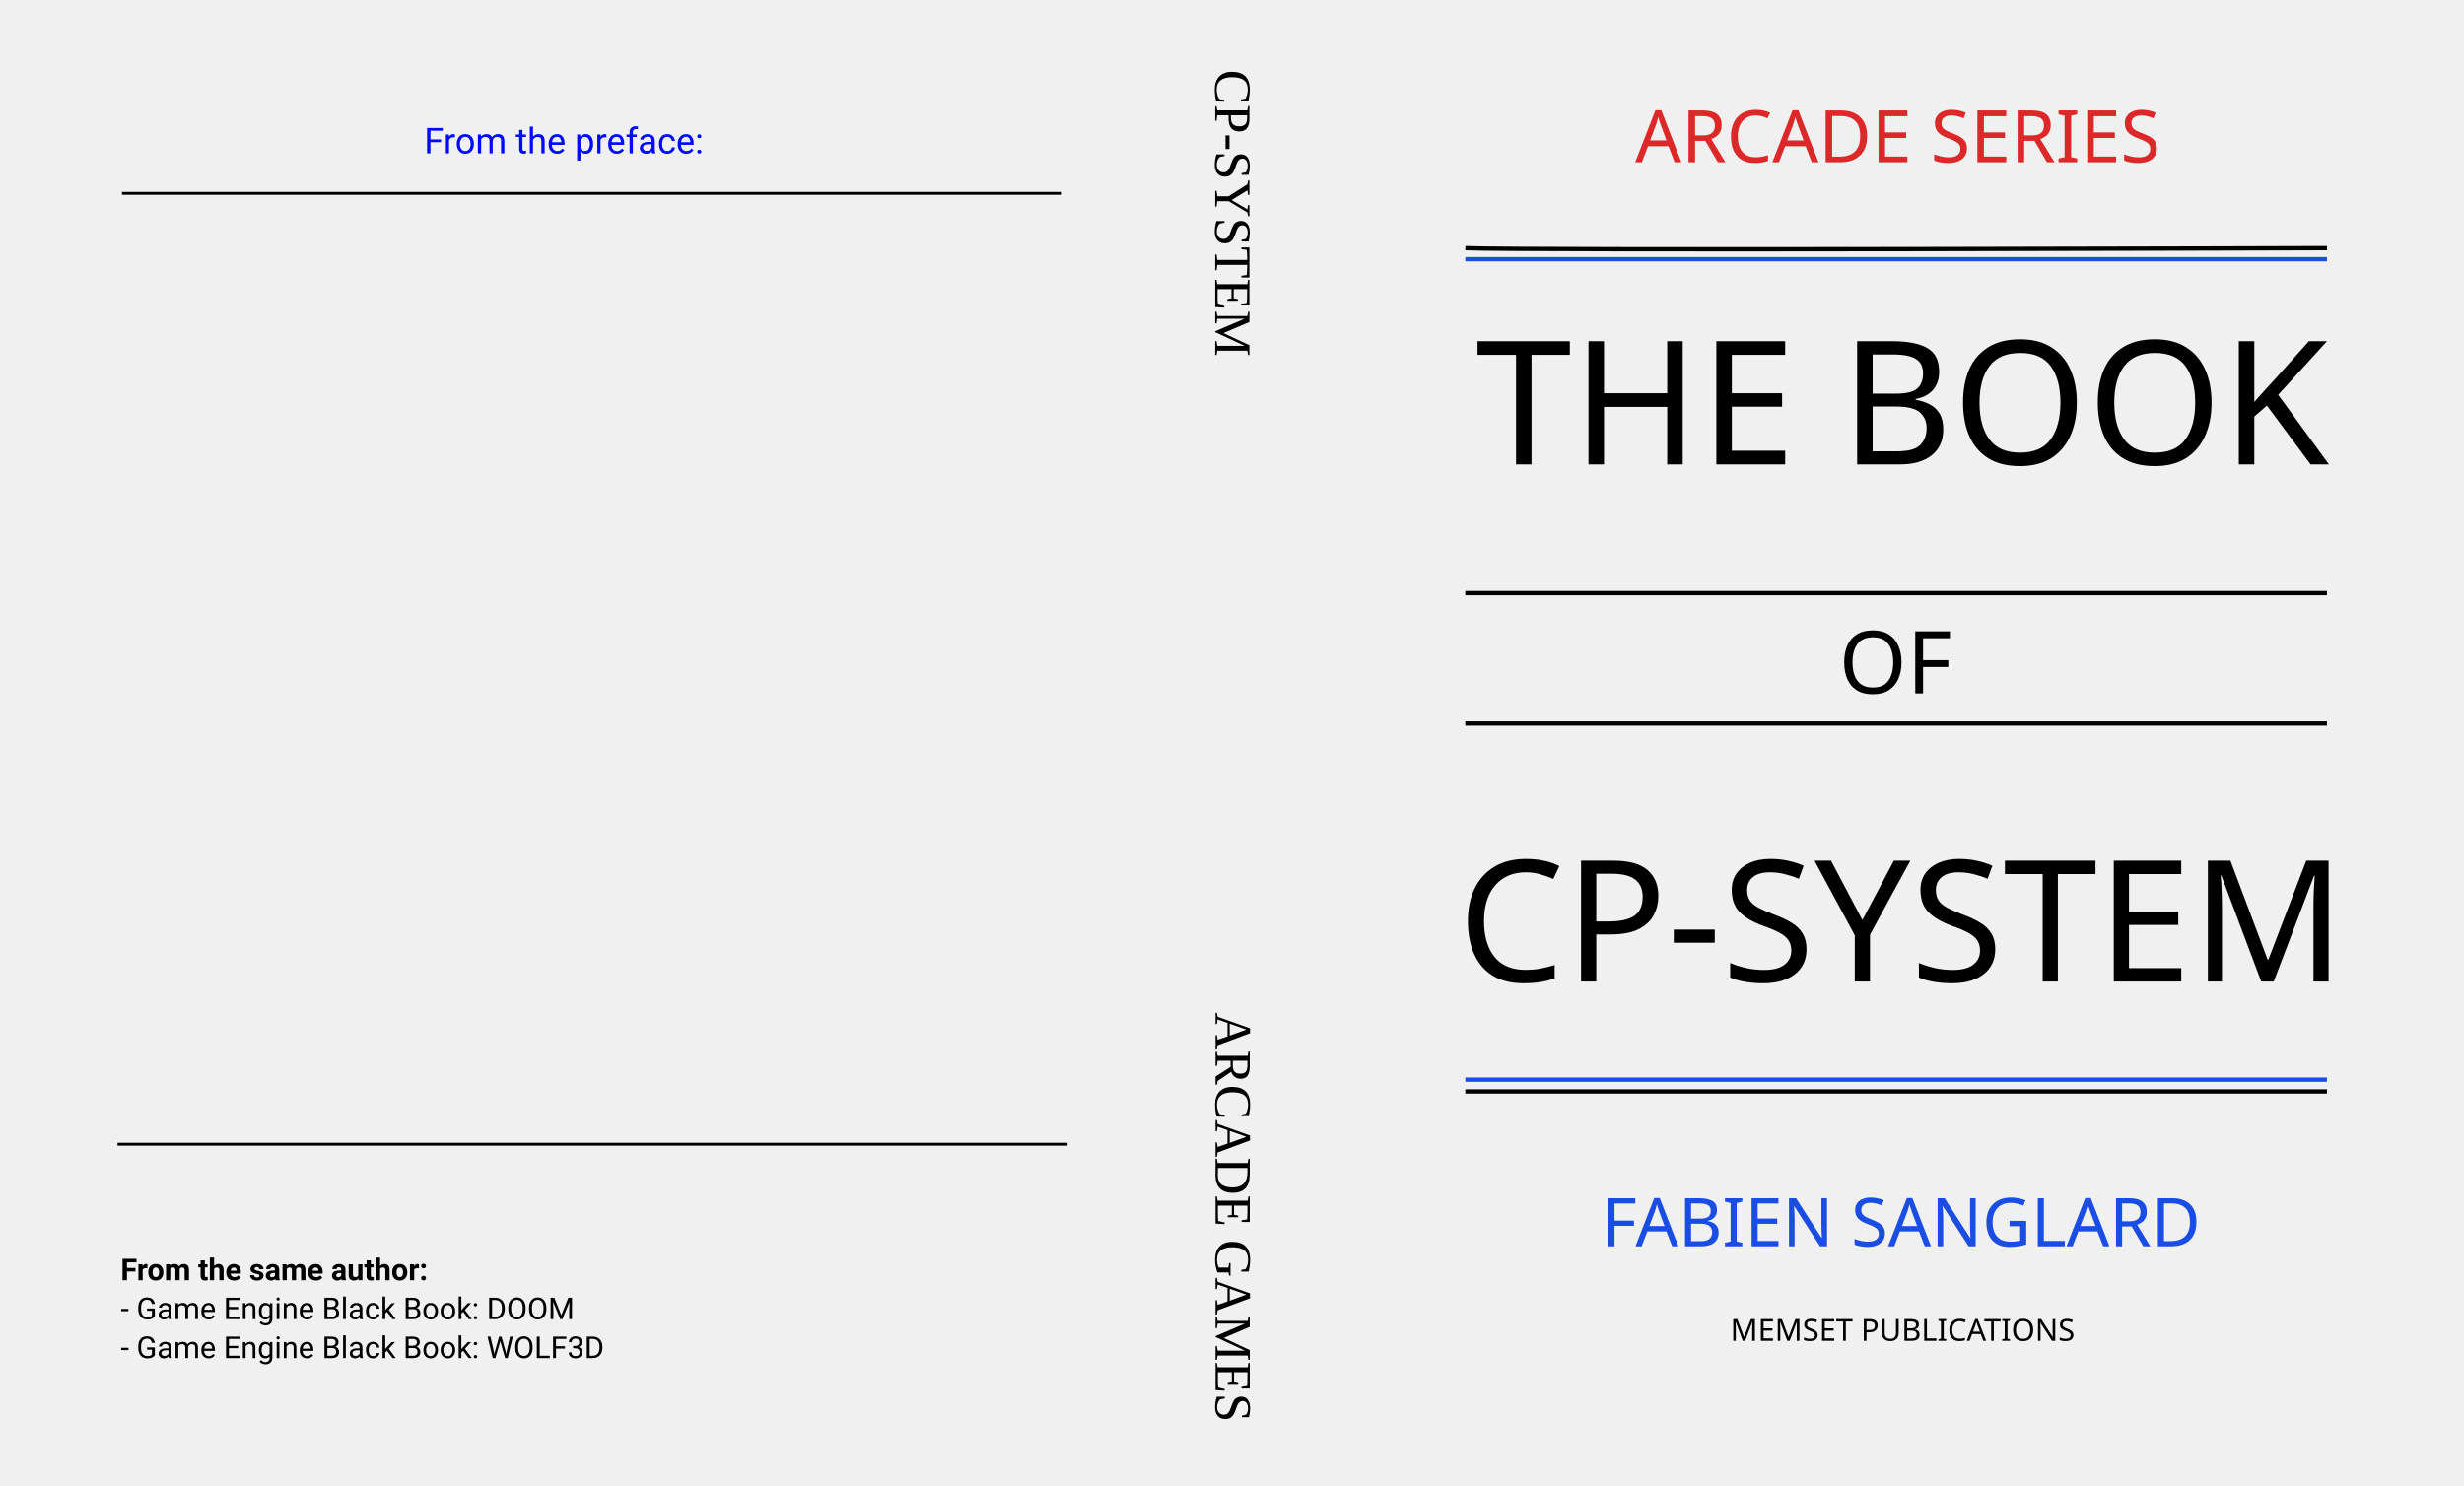
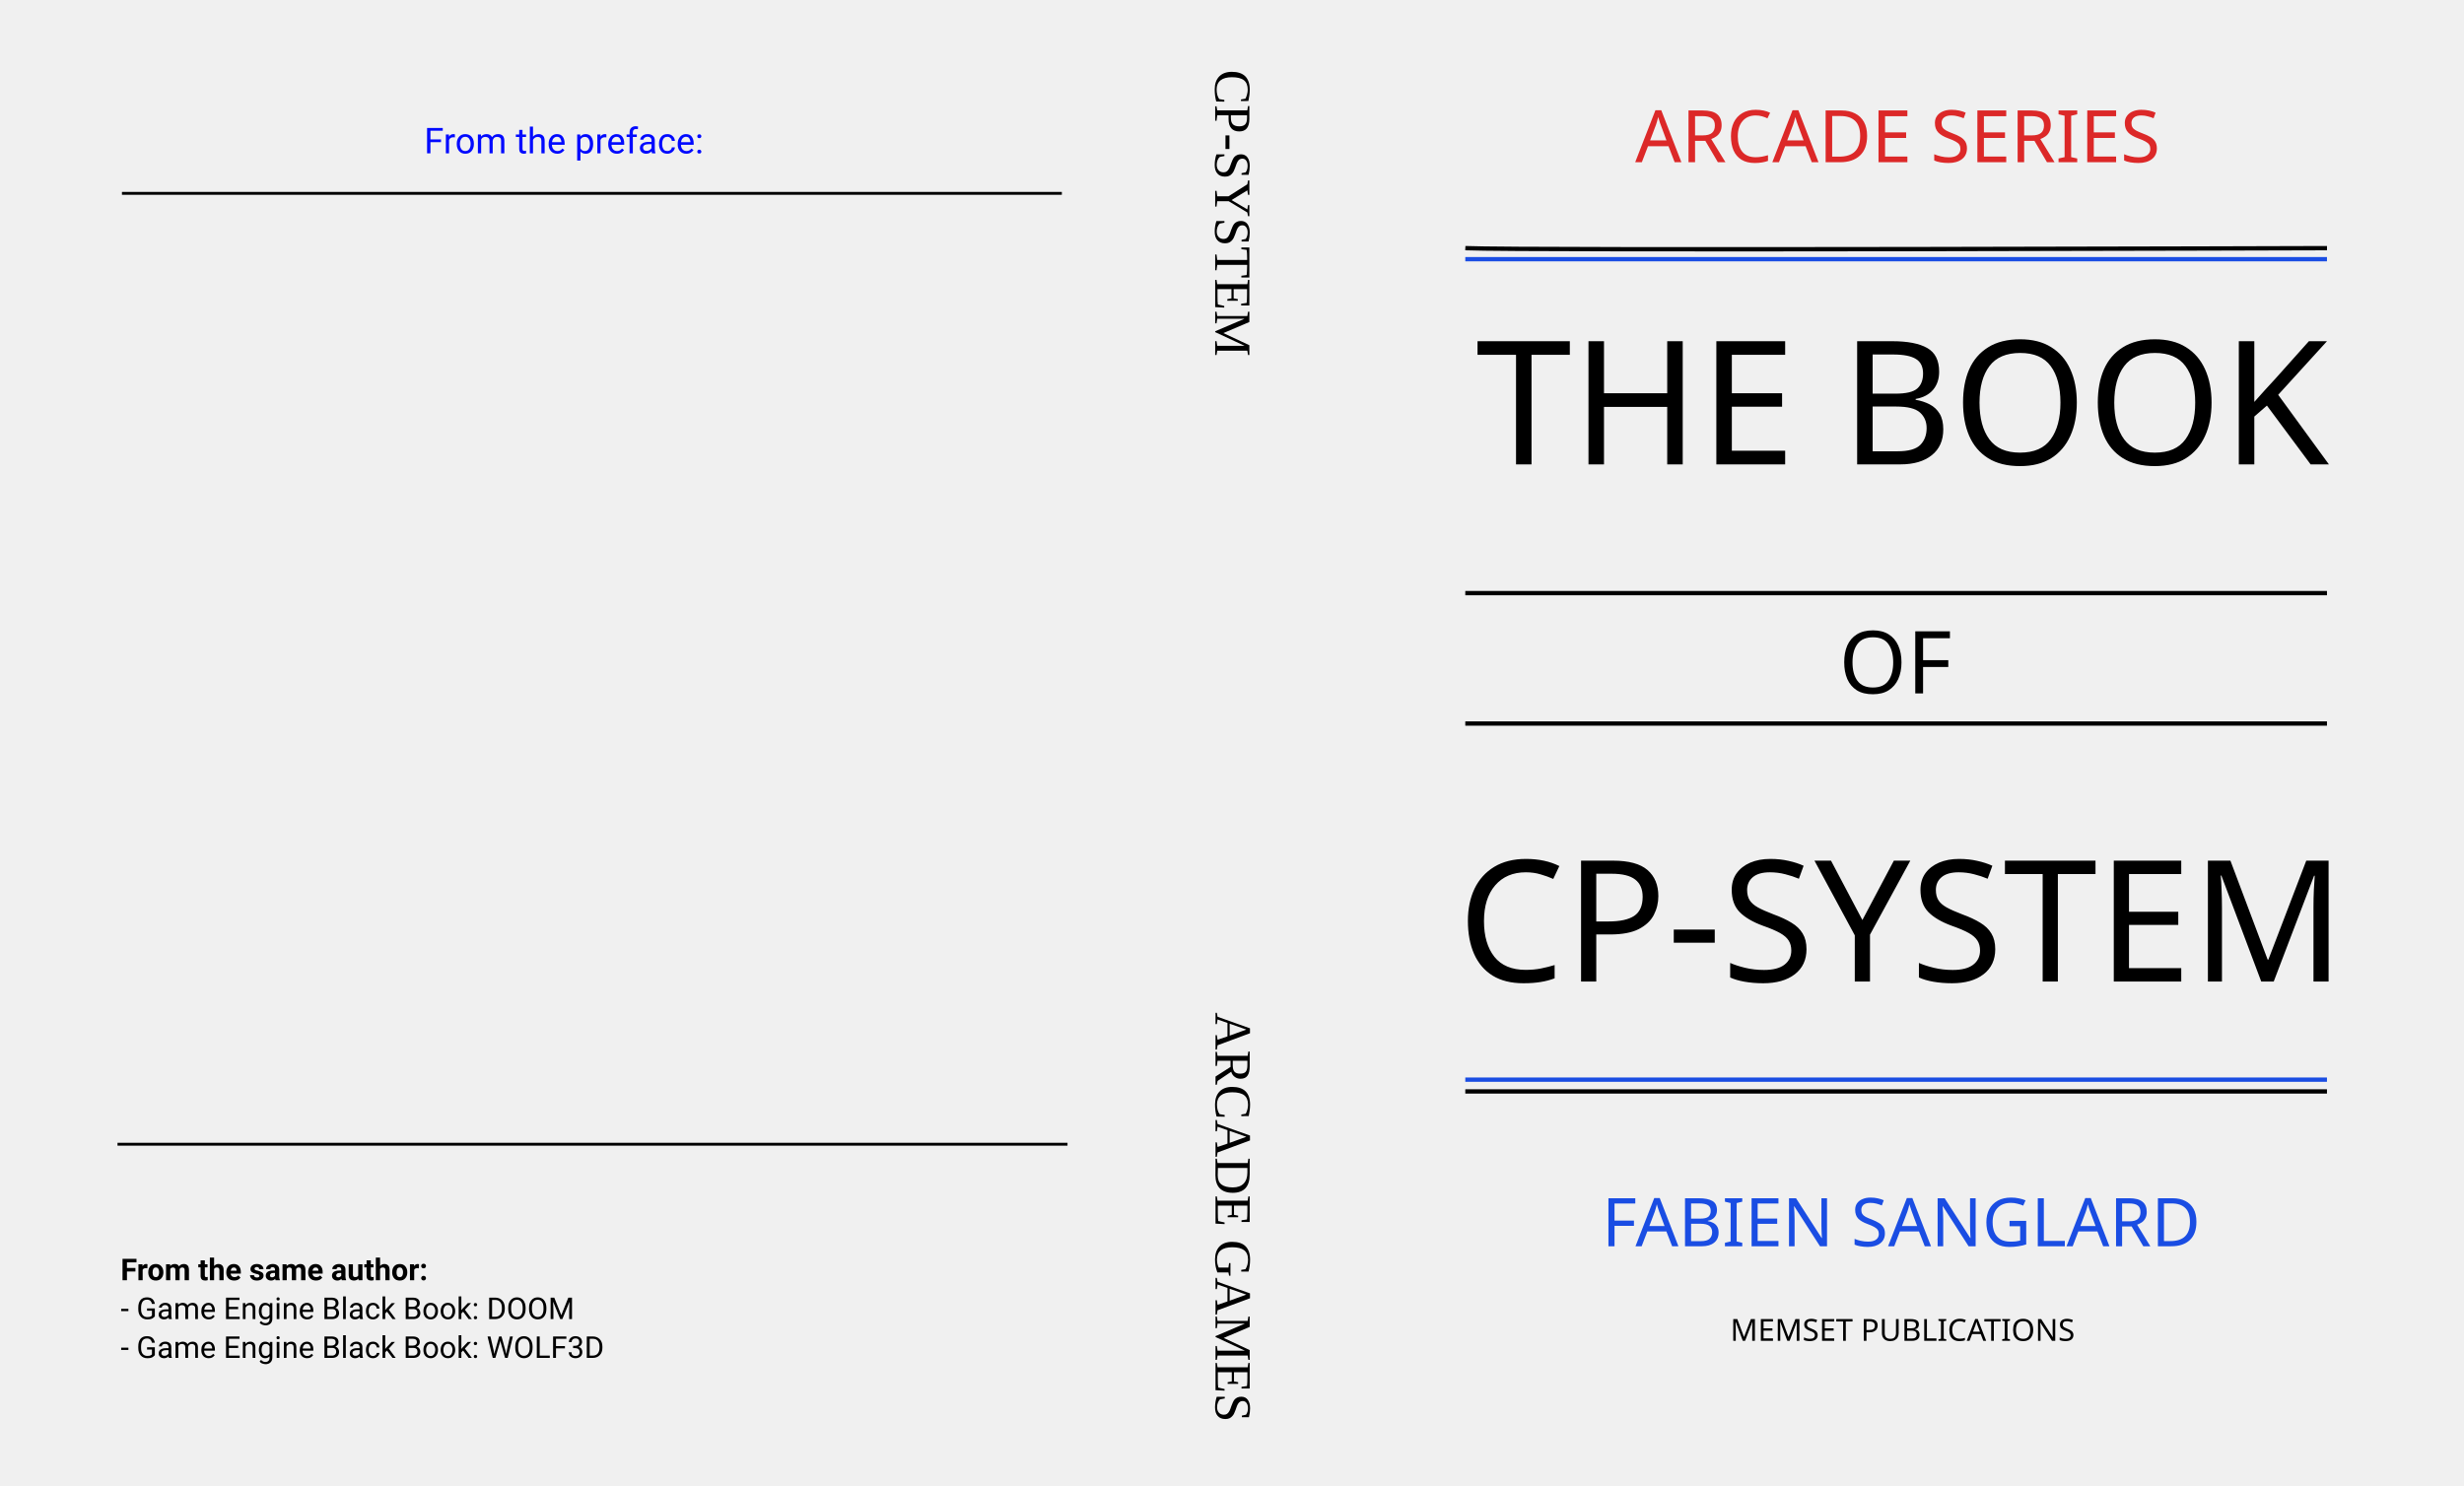
<svg xmlns="http://www.w3.org/2000/svg" width="400.05mm" height="241.3mm" viewBox="0 0 400.05 241.3" version="1.1" id="svg26351">
  <defs id="defs26348">
    <rect x="69.078" y="267.54" width="355.259" height="60.306" id="rect342499" />
    <rect x="69.078" y="264.251" width="573.457" height="75.657" id="rect340273" />
    <meshgradient id="meshgradient17665" gradientUnits="userSpaceOnUse" x="29.733" y="119.484" gradientTransform="translate(-87.89929,10.22911)">
      <meshrow id="meshrow18535">
        <meshpatch id="meshpatch18537">
          <stop path="c 43.367,0  121.818,-12.848  130.101,0" style="stop-color:#ffffff;stop-opacity:1" id="stop18539" />
          <stop path="c 0,12.791  0,25.582  0,38.373" style="stop-color:#000000;stop-opacity:1" id="stop18541" />
          <stop path="c -43.367,-5.68434e-14  -118.853,8.895  -130.101,-5.68434e-14" style="stop-color:#000000;stop-opacity:1" id="stop18543" />
          <stop path="c 0,-12.791  -105.252,-45.842  0,-38.373" style="stop-color:#bebebe;stop-opacity:1" id="stop18545" />
        </meshpatch>
      </meshrow>
    </meshgradient>
    <meshgradient id="meshgradient17665-8" gradientUnits="userSpaceOnUse" x="29.733" y="119.484" gradientTransform="translate(123.9034,13.39193)">
      <meshrow id="meshrow18535-6">
        <meshpatch id="meshpatch18537-1">
          <stop path="c 43.367,0  121.818,-12.848  130.101,0" style="stop-color:#ffffff;stop-opacity:1" id="stop18539-5" />
          <stop path="c 0,12.791  0,25.582  0,38.373" style="stop-color:#000000;stop-opacity:1" id="stop18541-7" />
          <stop path="c -43.367,-5.68434e-14  -118.853,8.895  -130.101,-5.68434e-14" style="stop-color:#000000;stop-opacity:1" id="stop18543-0" />
          <stop path="c 0,-12.791  -105.252,-45.842  0,-38.373" style="stop-color:#bebebe;stop-opacity:1" id="stop18545-7" />
        </meshpatch>
      </meshrow>
    </meshgradient>
  </defs>
  <g id="layer1" transform="translate(87.5144,-10.37941)">
    <text xml:space="preserve" style="font-style:normal;font-weight:normal;font-size:50.8px;line-height:1.25;font-family:sans-serif;fill:url(#meshgradient17665);fill-opacity:1;stroke:none;stroke-width:0.265" x="-60.721" y="167.367" id="text3526">
      <tspan id="tspan3524" style="font-style:normal;font-variant:normal;font-weight:bold;font-stretch:normal;font-size:50.8px;font-family:sans-serif;-inkscape-font-specification:'sans-serif Bold';fill:url(#meshgradient17665);fill-opacity:1;stroke-width:0.265" x="-60.721" y="167.367" />
    </text>
    <text xml:space="preserve" style="font-size:4.939px;line-height:1.25;font-family:Roboto;-inkscape-font-specification:Roboto;stroke-width:0.265" x="-70.375" y="30.426" id="text3852">
      <tspan style="font-size:4.939px;fill:#ffffff;fill-opacity:1;stroke-width:0.265" x="-70.375" y="30.426" id="tspan9398" />
    </text>
    <text xml:space="preserve" transform="matrix(0.2645833,0,0,0.2645833,-86.91101,9.828066)" id="text340271" style="font-size:40px;line-height:1.25;font-family:Roboto;-inkscape-font-specification:Roboto;white-space:pre;shape-inside:url(#rect340273)" />
    <text xml:space="preserve" transform="matrix(0.2645833,0,0,0.2645833,-86.91101,9.828066)" id="text342497" style="font-size:40px;line-height:1.25;font-family:Roboto;-inkscape-font-specification:Roboto;white-space:pre;shape-inside:url(#rect342499)" />
    <path style="fill:none;stroke:#000000;stroke-width:0.465;stroke-linecap:butt;stroke-linejoin:miter;stroke-miterlimit:4;stroke-dasharray:none;stroke-opacity:1" d="M -67.713,41.777 H 84.885" id="path5586" />
    <path style="fill:none;stroke:#000000;stroke-width:0.465;stroke-linecap:butt;stroke-linejoin:miter;stroke-miterlimit:4;stroke-dasharray:none;stroke-opacity:1" d="M -68.436,196.189 H 85.803" id="path5586-9" />
    <text xml:space="preserve" style="font-size:5.797px;line-height:1.25;font-family:sans-serif;stroke-width:0.217" x="-18.659" y="35.282" id="text6889">
      <tspan id="tspan6887" style="font-style:normal;font-variant:normal;font-weight:normal;font-stretch:normal;font-size:5.797px;font-family:Roboto;-inkscape-font-specification:Roboto;fill:#0009ff;fill-opacity:1;stroke-width:0.217" x="-18.659" y="35.282">From the preface:</tspan>
    </text>
    <text xml:space="preserve" style="font-size:4.908px;line-height:1.25;font-family:sans-serif;stroke-width:0.184" x="-67.935" y="218.279" id="text6889-3">
      <tspan style="font-style:normal;font-variant:normal;font-weight:bold;font-stretch:normal;font-size:4.908px;font-family:Roboto;-inkscape-font-specification:Roboto;stroke-width:0.184" x="-67.935" y="218.279" id="tspan19298">From the same author:</tspan>
-       <tspan style="font-style:normal;font-variant:normal;font-weight:normal;font-stretch:normal;font-size:4.908px;font-family:Roboto;-inkscape-font-specification:Roboto;stroke-width:0.184" x="-67.935" y="224.597" id="tspan2724">- Game Engine Black Book: DOOM</tspan>
-       <tspan style="font-style:normal;font-variant:normal;font-weight:normal;font-stretch:normal;font-size:4.908px;font-family:Roboto;-inkscape-font-specification:Roboto;stroke-width:0.184" x="-67.935" y="230.915" id="tspan2726">- Game Engine Black Book: WOLF3D</tspan>
+       <tspan style="font-style:normal;font-variant:normal;font-weight:normal;font-stretch:normal;font-size:4.908px;font-family:Roboto;-inkscape-font-specification:Roboto;stroke-width:0.184" x="-67.935" y="224.585" id="tspan2724">- Game Engine Black Book: DOOM</tspan>
+       <tspan style="font-style:normal;font-variant:normal;font-weight:normal;font-stretch:normal;font-size:4.908px;font-family:Roboto;-inkscape-font-specification:Roboto;stroke-width:0.184" x="-67.935" y="230.89" id="tspan2726">- Game Engine Black Book: WOLF3D</tspan>
    </text>
    <flowRoot xml:space="preserve" transform="matrix(0.2645833,0,0,0.2645833,-82.9589,31.98459)" style="font-style:normal;font-variant:normal;font-weight:normal;font-stretch:normal;font-size:17.333px;line-height:1.25;font-family:Roboto;-inkscape-font-specification:Roboto;text-align:justify;letter-spacing:0px;word-spacing:0px;text-anchor:start;fill:#000000;fill-opacity:1" id="flowRoot46269">
      <flowRegion id="flowRegion46271" style="font-style:normal;font-variant:normal;font-weight:normal;font-stretch:normal;font-family:Roboto;-inkscape-font-specification:Roboto;text-align:justify;text-anchor:start;fill:#000000;fill-opacity:1">
        <rect id="rect46273" width="579.452" height="894.654" x="59.597" y="68.247" style="text-align:justify;text-anchor:start;fill:#000000;fill-opacity:1;stroke-width:1;-inkscape-font-specification:Roboto;font-family:Roboto;font-weight:normal;font-style:normal;font-stretch:normal;font-variant:normal" />
      </flowRegion>
      <flowPara id="flowPara48363" style="font-style:normal;font-variant:normal;font-weight:normal;font-stretch:normal;font-size:17.333px;font-family:Roboto;-inkscape-font-specification:Roboto;fill:#000000;fill-opacity:1">Before the era of overpowered PCs and home consoles, was a time where video-games enthusiasts could only experience the very best and the most challenging in places called "arcades".</flowPara>
      <flowPara style="font-style:normal;font-variant:normal;font-weight:normal;font-stretch:normal;font-size:17.333px;font-family:Roboto;-inkscape-font-specification:Roboto;fill:#000000;fill-opacity:1" id="flowPara27868" />
      <flowPara style="font-style:normal;font-variant:normal;font-weight:normal;font-stretch:normal;font-size:17.333px;font-family:Roboto;-inkscape-font-specification:Roboto;fill:#000000;fill-opacity:1" id="flowPara2252" />
      <flowPara style="font-style:normal;font-variant:normal;font-weight:normal;font-stretch:normal;font-size:17.333px;font-family:Roboto;-inkscape-font-specification:Roboto;fill:#000000;fill-opacity:1" id="flowPara55417" />
      <flowPara style="font-style:normal;font-variant:normal;font-weight:normal;font-stretch:normal;font-size:17.333px;font-family:Roboto;-inkscape-font-specification:Roboto;fill:#000000;fill-opacity:1" id="flowPara969" />
      <flowPara style="font-style:normal;font-variant:normal;font-weight:normal;font-stretch:normal;font-size:17.333px;font-family:Roboto;-inkscape-font-specification:Roboto;fill:#000000;fill-opacity:1" id="flowPara39298" />
      <flowPara style="font-style:normal;font-variant:normal;font-weight:normal;font-stretch:normal;font-size:17.333px;font-family:Roboto;-inkscape-font-specification:Roboto;fill:#000000;fill-opacity:1" id="flowPara39672" />
      <flowPara style="font-style:normal;font-variant:normal;font-weight:normal;font-stretch:normal;font-size:17.333px;font-family:Roboto;-inkscape-font-specification:Roboto;fill:#000000;fill-opacity:1" id="flowPara1475" />
      <flowPara style="font-style:normal;font-variant:normal;font-weight:normal;font-stretch:normal;font-size:17.333px;font-family:Roboto;-inkscape-font-specification:Roboto;fill:#000000;fill-opacity:1" id="flowPara55959" />
      <flowPara style="font-style:normal;font-variant:normal;font-weight:normal;font-stretch:normal;font-size:17.333px;font-family:Roboto;-inkscape-font-specification:Roboto;fill:#000000;fill-opacity:1" id="flowPara2254" />
      <flowPara style="font-style:normal;font-variant:normal;font-weight:normal;font-stretch:normal;font-size:17.333px;font-family:Roboto;-inkscape-font-specification:Roboto;fill:#000000;fill-opacity:1" id="flowPara28218">In these locations, players of all ages and origins gathered to take their passion to a level no consumer grade hardware could.</flowPara>
      <flowPara style="font-style:normal;font-variant:normal;font-weight:normal;font-stretch:normal;font-size:17.333px;font-family:Roboto;-inkscape-font-specification:Roboto;fill:#000000;fill-opacity:1" id="flowPara29090" />
      <flowPara style="font-style:normal;font-variant:normal;font-weight:normal;font-stretch:normal;font-size:17.333px;font-family:Roboto;-inkscape-font-specification:Roboto;fill:#000000;fill-opacity:1" id="flowPara4636" />
      <flowPara style="font-style:normal;font-variant:normal;font-weight:normal;font-stretch:normal;font-size:17.333px;font-family:Roboto;-inkscape-font-specification:Roboto;fill:#000000;fill-opacity:1" id="flowPara56813" />
      <flowPara style="font-style:normal;font-variant:normal;font-weight:normal;font-stretch:normal;font-size:17.333px;font-family:Roboto;-inkscape-font-specification:Roboto;fill:#000000;fill-opacity:1" id="flowPara41126" />
      <flowPara style="font-style:normal;font-variant:normal;font-weight:normal;font-stretch:normal;font-size:17.333px;font-family:Roboto;-inkscape-font-specification:Roboto;fill:#000000;fill-opacity:1" id="flowPara41128" />
      <flowPara style="font-style:normal;font-variant:normal;font-weight:normal;font-stretch:normal;font-size:17.333px;font-family:Roboto;-inkscape-font-specification:Roboto;fill:#000000;fill-opacity:1" id="flowPara2759" />
      <flowPara style="font-style:normal;font-variant:normal;font-weight:normal;font-stretch:normal;font-size:17.333px;font-family:Roboto;-inkscape-font-specification:Roboto;fill:#000000;fill-opacity:1" id="flowPara56815" />
      <flowPara style="font-style:normal;font-variant:normal;font-weight:normal;font-stretch:normal;font-size:17.333px;font-family:Roboto;-inkscape-font-specification:Roboto;fill:#000000;fill-opacity:1" id="flowPara4638" />
      <flowPara style="font-style:normal;font-variant:normal;font-weight:normal;font-stretch:normal;font-size:17.333px;font-family:Roboto;-inkscape-font-specification:Roboto;fill:#000000;fill-opacity:1" id="flowPara29332">The arcades of the early 90s were a highly competitive environment where publishers only had a fraction of a second to catch a player' attention and their quarters. It is during that time that a young company named Capcom  managed to elevate itself above the competition and turn itself into an icon.</flowPara>
      <flowPara style="font-style:normal;font-variant:normal;font-weight:normal;font-stretch:normal;font-size:17.333px;font-family:Roboto;-inkscape-font-specification:Roboto;fill:#000000;fill-opacity:1" id="flowPara42590" />
      <flowPara style="font-style:normal;font-variant:normal;font-weight:normal;font-stretch:normal;font-size:17.333px;font-family:Roboto;-inkscape-font-specification:Roboto;fill:#000000;fill-opacity:1" id="flowPara42680" />
      <flowPara style="font-style:normal;font-variant:normal;font-weight:normal;font-stretch:normal;font-size:17.333px;font-family:Roboto;-inkscape-font-specification:Roboto;fill:#000000;fill-opacity:1" id="flowPara3777" />
      <flowPara style="font-style:normal;font-variant:normal;font-weight:normal;font-stretch:normal;font-size:17.333px;font-family:Roboto;-inkscape-font-specification:Roboto;fill:#000000;fill-opacity:1" id="flowPara59217" />
      <flowPara style="font-style:normal;font-variant:normal;font-weight:normal;font-stretch:normal;font-size:17.333px;font-family:Roboto;-inkscape-font-specification:Roboto;fill:#000000;fill-opacity:1" id="flowPara12666" />
-       <flowPara style="font-style:normal;font-variant:normal;font-weight:normal;font-stretch:normal;font-size:17.333px;font-family:Roboto;-inkscape-font-specification:Roboto;fill:#000000;fill-opacity:1" id="flowPara32766">This book is an engineering love letter to the platform that allowed this metamorphosis. If you have always wanted to learn about the machine behind the legendary titles such as Street Fighter II, Ghouls 'n Ghosts, or Final Fight, the "Book of CP-S" is for you.</flowPara>
+       <flowPara style="font-style:normal;font-variant:normal;font-weight:normal;font-stretch:normal;font-size:17.333px;font-family:Roboto;-inkscape-font-specification:Roboto;fill:#000000;fill-opacity:1" id="flowPara32766">This book is an engineering love letter to the platform that allowed this metamorphosis. If you have always wanted to learn about the machine behind the legendary CPS-1 titles such as Street Fighter II, Ghouls 'n Ghosts, or Final Fight, the "Book of CP-System" is for you.</flowPara>
      <flowPara style="font-style:normal;font-variant:normal;font-weight:normal;font-stretch:normal;font-size:17.333px;font-family:Roboto;-inkscape-font-specification:Roboto;fill:#000000;fill-opacity:1" id="flowPara34874"> </flowPara>
      <flowPara style="font-style:normal;font-variant:normal;font-weight:normal;font-stretch:normal;font-size:17.333px;font-family:Roboto;-inkscape-font-specification:Roboto;fill:#000000;fill-opacity:1" id="flowPara44550" />
      <flowPara style="font-style:normal;font-variant:normal;font-weight:normal;font-stretch:normal;font-size:17.333px;font-family:Roboto;-inkscape-font-specification:Roboto;fill:#000000;fill-opacity:1" id="flowPara44552" />
      <flowPara style="font-style:normal;font-variant:normal;font-weight:normal;font-stretch:normal;font-size:17.333px;font-family:Roboto;-inkscape-font-specification:Roboto;fill:#000000;fill-opacity:1" id="flowPara4905" />
      <flowPara style="font-style:normal;font-variant:normal;font-weight:normal;font-stretch:normal;font-size:17.333px;font-family:Roboto;-inkscape-font-specification:Roboto;fill:#000000;fill-opacity:1" id="flowPara60723" />
-       <flowPara style="font-style:normal;font-variant:normal;font-weight:normal;font-stretch:normal;font-size:17.333px;font-family:Roboto;-inkscape-font-specification:Roboto;fill:#000000;fill-opacity:1" id="flowPara12668">Inside, you will find the hardware of the CP-S described and explained in excruciating details.  The software is also covered with a fully detailed pipeline, allowing to turn code and assets into EPROMs.</flowPara>
+       <flowPara style="font-style:normal;font-variant:normal;font-weight:normal;font-stretch:normal;font-size:17.333px;font-family:Roboto;-inkscape-font-specification:Roboto;fill:#000000;fill-opacity:1" id="flowPara12668">Inside, you will find the hardware of the CPS-1 described and explained in excruciating details.  The software is also covered with a fully detailed pipeline, allowing to turn code and assets into EPROMs.</flowPara>
      <flowPara style="font-style:normal;font-variant:normal;font-weight:normal;font-stretch:normal;font-size:17.333px;font-family:Roboto;-inkscape-font-specification:Roboto;fill:#000000;fill-opacity:1" id="flowPara36388" />
      <flowPara style="font-style:normal;font-variant:normal;font-weight:normal;font-stretch:normal;font-size:17.333px;font-family:Roboto;-inkscape-font-specification:Roboto;fill:#000000;fill-opacity:1" id="flowPara47186" />
      <flowPara style="font-style:normal;font-variant:normal;font-weight:normal;font-stretch:normal;font-size:17.333px;font-family:Roboto;-inkscape-font-specification:Roboto;fill:#000000;fill-opacity:1" id="flowPara47188" />
      <flowPara style="font-style:normal;font-variant:normal;font-weight:normal;font-stretch:normal;font-size:17.333px;font-family:Roboto;-inkscape-font-specification:Roboto;fill:#000000;fill-opacity:1" id="flowPara5823" />
      <flowPara style="font-style:normal;font-variant:normal;font-weight:normal;font-stretch:normal;font-size:17.333px;font-family:Roboto;-inkscape-font-specification:Roboto;fill:#000000;fill-opacity:1" id="flowPara61545" />
      <flowPara style="font-style:normal;font-variant:normal;font-weight:normal;font-stretch:normal;font-size:17.333px;font-family:Roboto;-inkscape-font-specification:Roboto;fill:#000000;fill-opacity:1" id="flowPara12670" />
      <flowPara style="font-style:normal;font-variant:normal;font-weight:normal;font-stretch:normal;font-size:17.333px;font-family:Roboto;-inkscape-font-specification:Roboto;fill:#000000;fill-opacity:1" id="flowPara36768">Jump in and discover a world of one hundred explanatory illustrations, sprinkled with typos and broken English to remind you this isn't just a dream! </flowPara>
      <flowPara style="font-style:normal;font-variant:normal;font-weight:normal;font-stretch:normal;font-size:17.333px;font-family:Roboto;-inkscape-font-specification:Roboto;fill:#000000;fill-opacity:1" id="flowPara36136" />
      <flowPara style="font-style:normal;font-variant:normal;font-weight:normal;font-stretch:normal;font-size:17.333px;font-family:Roboto;-inkscape-font-specification:Roboto;fill:#000000;fill-opacity:1" id="flowPara36138" />
      <flowPara style="font-style:normal;font-variant:normal;font-weight:normal;font-stretch:normal;font-size:17.333px;font-family:Roboto;-inkscape-font-specification:Roboto;fill:#000000;fill-opacity:1" id="flowPara36140" />
      <flowPara style="font-style:normal;font-variant:normal;font-weight:normal;font-stretch:normal;font-size:17.333px;font-family:Roboto;-inkscape-font-specification:Roboto;fill:#000000;fill-opacity:1" id="flowPara36142" />
      <flowPara style="font-style:normal;font-variant:normal;font-weight:normal;font-stretch:normal;font-size:17.333px;font-family:Roboto;-inkscape-font-specification:Roboto;fill:#000000;fill-opacity:1" id="flowPara36144" />
      <flowPara style="font-style:normal;font-variant:normal;font-weight:normal;font-stretch:normal;font-size:17.333px;font-family:Roboto;-inkscape-font-specification:Roboto;fill:#000000;fill-opacity:1" id="flowPara36146" />
      <flowPara style="font-style:normal;font-variant:normal;font-weight:normal;font-stretch:normal;font-size:17.333px;font-family:Roboto;-inkscape-font-specification:Roboto;fill:#000000;fill-opacity:1" id="flowPara36148" />
      <flowPara style="font-style:normal;font-variant:normal;font-weight:normal;font-stretch:normal;font-size:17.333px;font-family:Roboto;-inkscape-font-specification:Roboto;fill:#000000;fill-opacity:1" id="flowPara36150" />
      <flowPara style="font-style:normal;font-variant:normal;font-weight:normal;font-stretch:normal;font-size:17.333px;font-family:Roboto;-inkscape-font-specification:Roboto;fill:#000000;fill-opacity:1" id="flowPara36152" />
      <flowPara style="font-style:normal;font-variant:normal;font-weight:normal;font-stretch:normal;font-size:17.333px;font-family:Roboto;-inkscape-font-specification:Roboto;fill:#000000;fill-opacity:1" id="flowPara36154" />
      <flowPara style="font-style:normal;font-variant:normal;font-weight:normal;font-stretch:normal;font-size:17.333px;font-family:Roboto;-inkscape-font-specification:Roboto;fill:#000000;fill-opacity:1" id="flowPara36156" />
    </flowRoot>
    <text xml:space="preserve" style="font-size:8.467px;line-height:1.25;font-family:sans-serif;stroke-width:0.265" x="21.699" y="-109.782" id="text4563" transform="rotate(90)">
      <tspan id="tspan4561" style="font-style:normal;font-variant:normal;font-weight:normal;font-stretch:normal;font-family:'Times New Roman';-inkscape-font-specification:'Times New Roman, ';stroke-width:0.265" x="21.699" y="-109.782">CP-SYSTEM</tspan>
    </text>
    <text xml:space="preserve" style="font-size:8.467px;line-height:1.25;font-family:sans-serif;stroke-width:0.265" x="174.775" y="-109.839" id="text4563-5" transform="rotate(90)">
      <tspan id="tspan4561-7" style="font-style:normal;font-variant:normal;font-weight:normal;font-stretch:normal;font-family:'Times New Roman';-inkscape-font-specification:'Times New Roman, ';stroke-width:0.265" x="174.775" y="-109.839">ARCADE GAMES</tspan>
    </text>
    <text xml:space="preserve" style="font-style:normal;font-variant:normal;font-weight:normal;font-stretch:normal;font-size:10.928px;line-height:1.25;font-family:'ITC Novarese';-inkscape-font-specification:'ITC Novarese';fill:#1a4de3;fill-opacity:1;stroke:none;stroke-width:0.183;stroke-miterlimit:4;stroke-dasharray:none;stroke-opacity:1" x="172.567" y="212.761" id="text2328-2-5">
      <tspan style="font-style:normal;font-variant:normal;font-weight:normal;font-stretch:normal;font-size:10.928px;font-family:'ITC Novarese';-inkscape-font-specification:'ITC Novarese';fill:#1a4de3;fill-opacity:1;stroke:none;stroke-width:0.183;stroke-miterlimit:4;stroke-dasharray:none;stroke-opacity:1" x="172.567" y="212.761" id="tspan2330-5-1">FABIEN SANGLARD</tspan>
    </text>
    <text xml:space="preserve" style="font-style:normal;font-variant:normal;font-weight:normal;font-stretch:normal;font-size:28.015px;line-height:1.25;font-family:'FONTSPRING DEMO - Barred Black';-inkscape-font-specification:'FONTSPRING DEMO - Barred Black, ';fill:#3e6aab;fill-opacity:1;stroke:#000000;stroke-width:0.623;stroke-miterlimit:4;stroke-dasharray:none;stroke-opacity:1" x="152.093" y="85.792" id="text2328">
      <tspan id="tspan2326" style="font-style:normal;font-variant:normal;font-weight:normal;font-stretch:normal;font-size:28.015px;font-family:'ITC Novarese';-inkscape-font-specification:'ITC Novarese';fill:#000000;fill-opacity:1;stroke:none;stroke-width:0.623;stroke-miterlimit:4;stroke-dasharray:none;stroke-opacity:1" x="152.093" y="85.792">THE BOOK</tspan>
      <tspan style="font-style:normal;font-variant:normal;font-weight:normal;font-stretch:normal;font-size:28.015px;font-family:'ITC Novarese';-inkscape-font-specification:'ITC Novarese';fill:#000000;fill-opacity:1;stroke:none;stroke-width:0.623;stroke-miterlimit:4;stroke-dasharray:none;stroke-opacity:1" x="152.093" y="120.81" id="tspan2330" />
    </text>
    <text xml:space="preserve" style="font-style:normal;font-variant:normal;font-weight:normal;font-stretch:normal;font-size:11.76px;line-height:1.25;font-family:'FONTSPRING DEMO - Barred Black';-inkscape-font-specification:'FONTSPRING DEMO - Barred Black, ';fill:#3e6aab;fill-opacity:1;stroke:#000000;stroke-width:0.628;stroke-miterlimit:4;stroke-dasharray:none;stroke-opacity:1" x="177.971" y="36.725" id="text2328-25">
      <tspan style="font-style:normal;font-variant:normal;font-weight:500;font-stretch:normal;font-size:11.76px;font-family:'ITC Novarese';-inkscape-font-specification:'ITC Novarese Medium';fill:#dc2828;fill-opacity:1;stroke:none;stroke-width:0.628;stroke-miterlimit:4;stroke-dasharray:none;stroke-opacity:1" x="177.971" y="36.725" id="tspan2330-53">ARCADE SERIES</tspan>
    </text>
    <text xml:space="preserve" style="font-style:normal;font-variant:normal;font-weight:normal;font-stretch:normal;font-size:27.484px;line-height:1.25;font-family:Impact;-inkscape-font-specification:Impact;fill:#3e6aab;fill-opacity:1;stroke:#000000;stroke-width:0.611;stroke-miterlimit:4;stroke-dasharray:none;stroke-opacity:1" x="149.14" y="169.768" id="text2328-2">
      <tspan style="font-style:normal;font-variant:normal;font-weight:normal;font-stretch:normal;font-size:27.484px;font-family:'ITC Novarese';-inkscape-font-specification:'ITC Novarese';fill:#000000;fill-opacity:1;stroke:none;stroke-width:0.611;stroke-miterlimit:4;stroke-dasharray:none;stroke-opacity:1" x="149.14" y="169.768" id="tspan2330-5">CP-SYSTEM</tspan>
    </text>
    <text xml:space="preserve" style="font-style:normal;font-variant:normal;font-weight:normal;font-stretch:normal;font-size:14.111px;line-height:1.25;font-family:Impact;-inkscape-font-specification:Impact;fill:#000000;fill-opacity:1;stroke:none;stroke-width:0.565;stroke-miterlimit:4;stroke-dasharray:none;stroke-opacity:1" x="211.052" y="122.974" id="text3126">
      <tspan id="tspan3124" style="font-style:normal;font-variant:normal;font-weight:normal;font-stretch:normal;font-size:14.111px;font-family:'ITC Novarese';-inkscape-font-specification:'ITC Novarese';fill:#000000;fill-opacity:1;stroke:none;stroke-width:0.565;stroke-miterlimit:4;stroke-dasharray:none;stroke-opacity:1" x="211.052" y="122.974">OF</tspan>
    </text>
    <text xml:space="preserve" style="font-style:normal;font-weight:normal;font-size:50.8px;line-height:1.25;font-family:sans-serif;fill:url(#meshgradient17665-8);fill-opacity:1;stroke:none;stroke-width:0.265" x="151.081" y="170.529" id="text3526-1">
      <tspan id="tspan3524-8" style="font-style:normal;font-variant:normal;font-weight:bold;font-stretch:normal;font-size:50.8px;font-family:sans-serif;-inkscape-font-specification:'sans-serif Bold';fill:url(#meshgradient17665-8);fill-opacity:1;stroke-width:0.265" x="151.081" y="170.529" />
    </text>
    <path style="fill:none;stroke:#000000;stroke-width:0.699;stroke-linecap:butt;stroke-linejoin:miter;stroke-miterlimit:4;stroke-dasharray:none;stroke-opacity:1" d="M 150.387,106.695 H 290.286" id="path77767" />
    <path style="fill:none;stroke:#000000;stroke-width:0.699;stroke-linecap:butt;stroke-linejoin:miter;stroke-miterlimit:4;stroke-dasharray:none;stroke-opacity:1" d="M 150.387,127.874 H 290.286" id="path77767-4" />
    <path style="fill:none;stroke:#000000;stroke-width:0.699;stroke-linecap:butt;stroke-linejoin:miter;stroke-miterlimit:4;stroke-dasharray:none;stroke-opacity:1" d="m 150.394,50.675 c 9.258,0.41 139.899,0 139.899,0" id="path77767-8" />
    <path style="fill:#3e6aab;fill-opacity:1;stroke:#1a4de3;stroke-width:0.699;stroke-linecap:butt;stroke-linejoin:miter;stroke-miterlimit:4;stroke-dasharray:none;stroke-opacity:1" d="M 150.387,52.467 H 290.286" id="path77767-0-6" />
    <path style="fill:none;stroke:#000000;stroke-width:0.699;stroke-linecap:butt;stroke-linejoin:miter;stroke-miterlimit:4;stroke-dasharray:none;stroke-opacity:1" d="M 150.387,187.616 H 290.286" id="path77767-8-9" />
    <path style="fill:none;fill-opacity:1;stroke:#1a4de3;stroke-width:0.699;stroke-linecap:butt;stroke-linejoin:miter;stroke-miterlimit:4;stroke-dasharray:none;stroke-opacity:1" d="M 150.387,185.703 H 290.286" id="path77767-0-6-9" />
    <text xml:space="preserve" style="font-size:4.939px;line-height:1.25;font-family:sans-serif;stroke-width:0.265" x="193.41" y="228.113" id="text120933">
      <tspan id="tspan120931" style="font-style:normal;font-variant:normal;font-weight:normal;font-stretch:normal;font-size:4.939px;font-family:'ITC Novarese';-inkscape-font-specification:'ITC Novarese';stroke-width:0.265" x="193.41" y="228.113">MEMSET PUBLICATIONS</tspan>
    </text>
  </g>
</svg>
